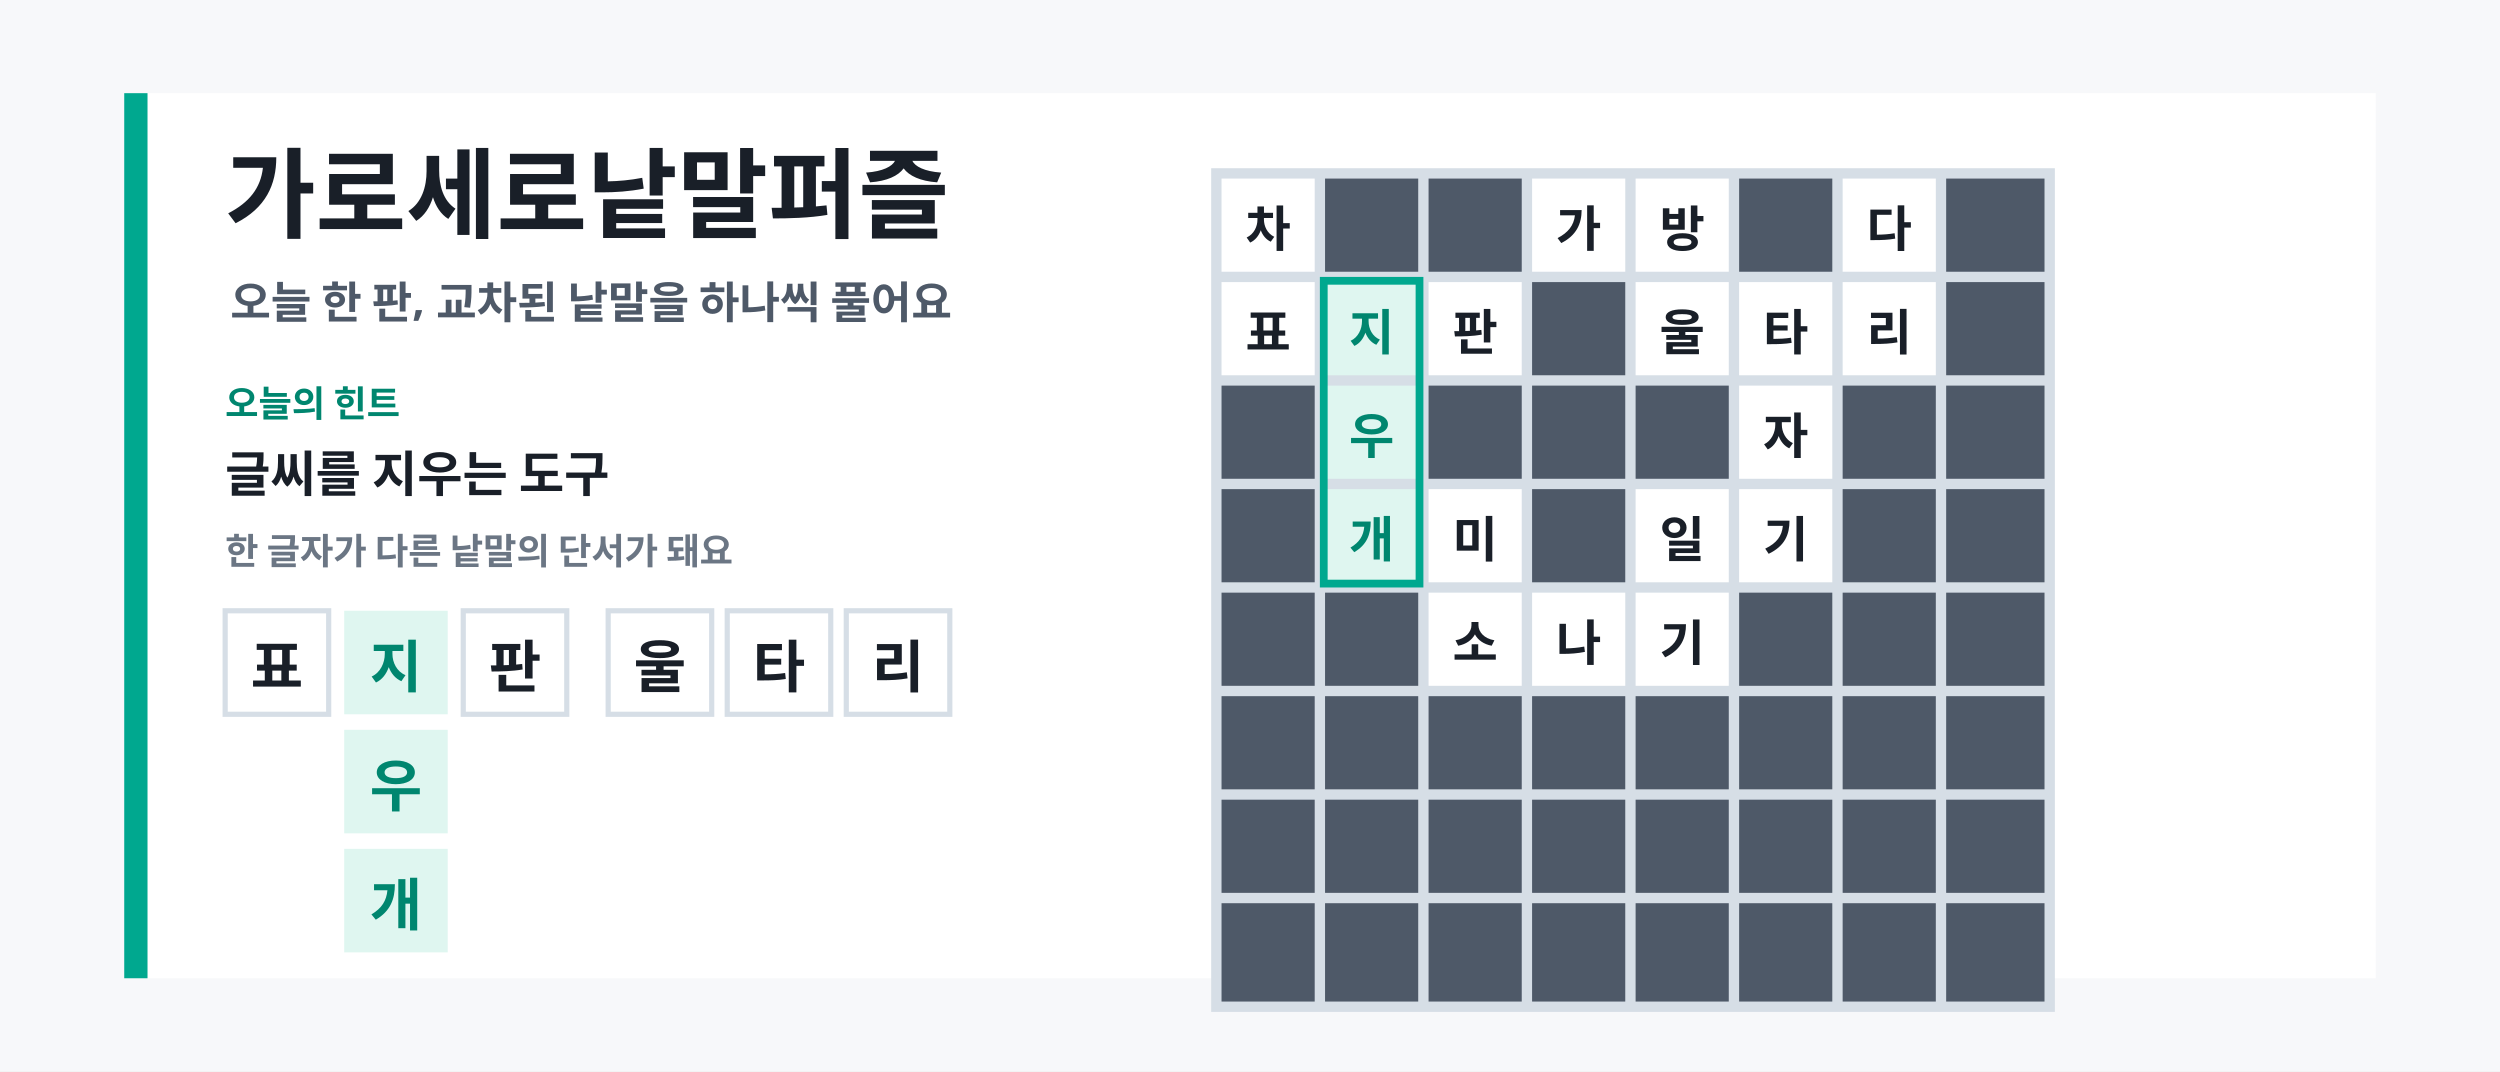
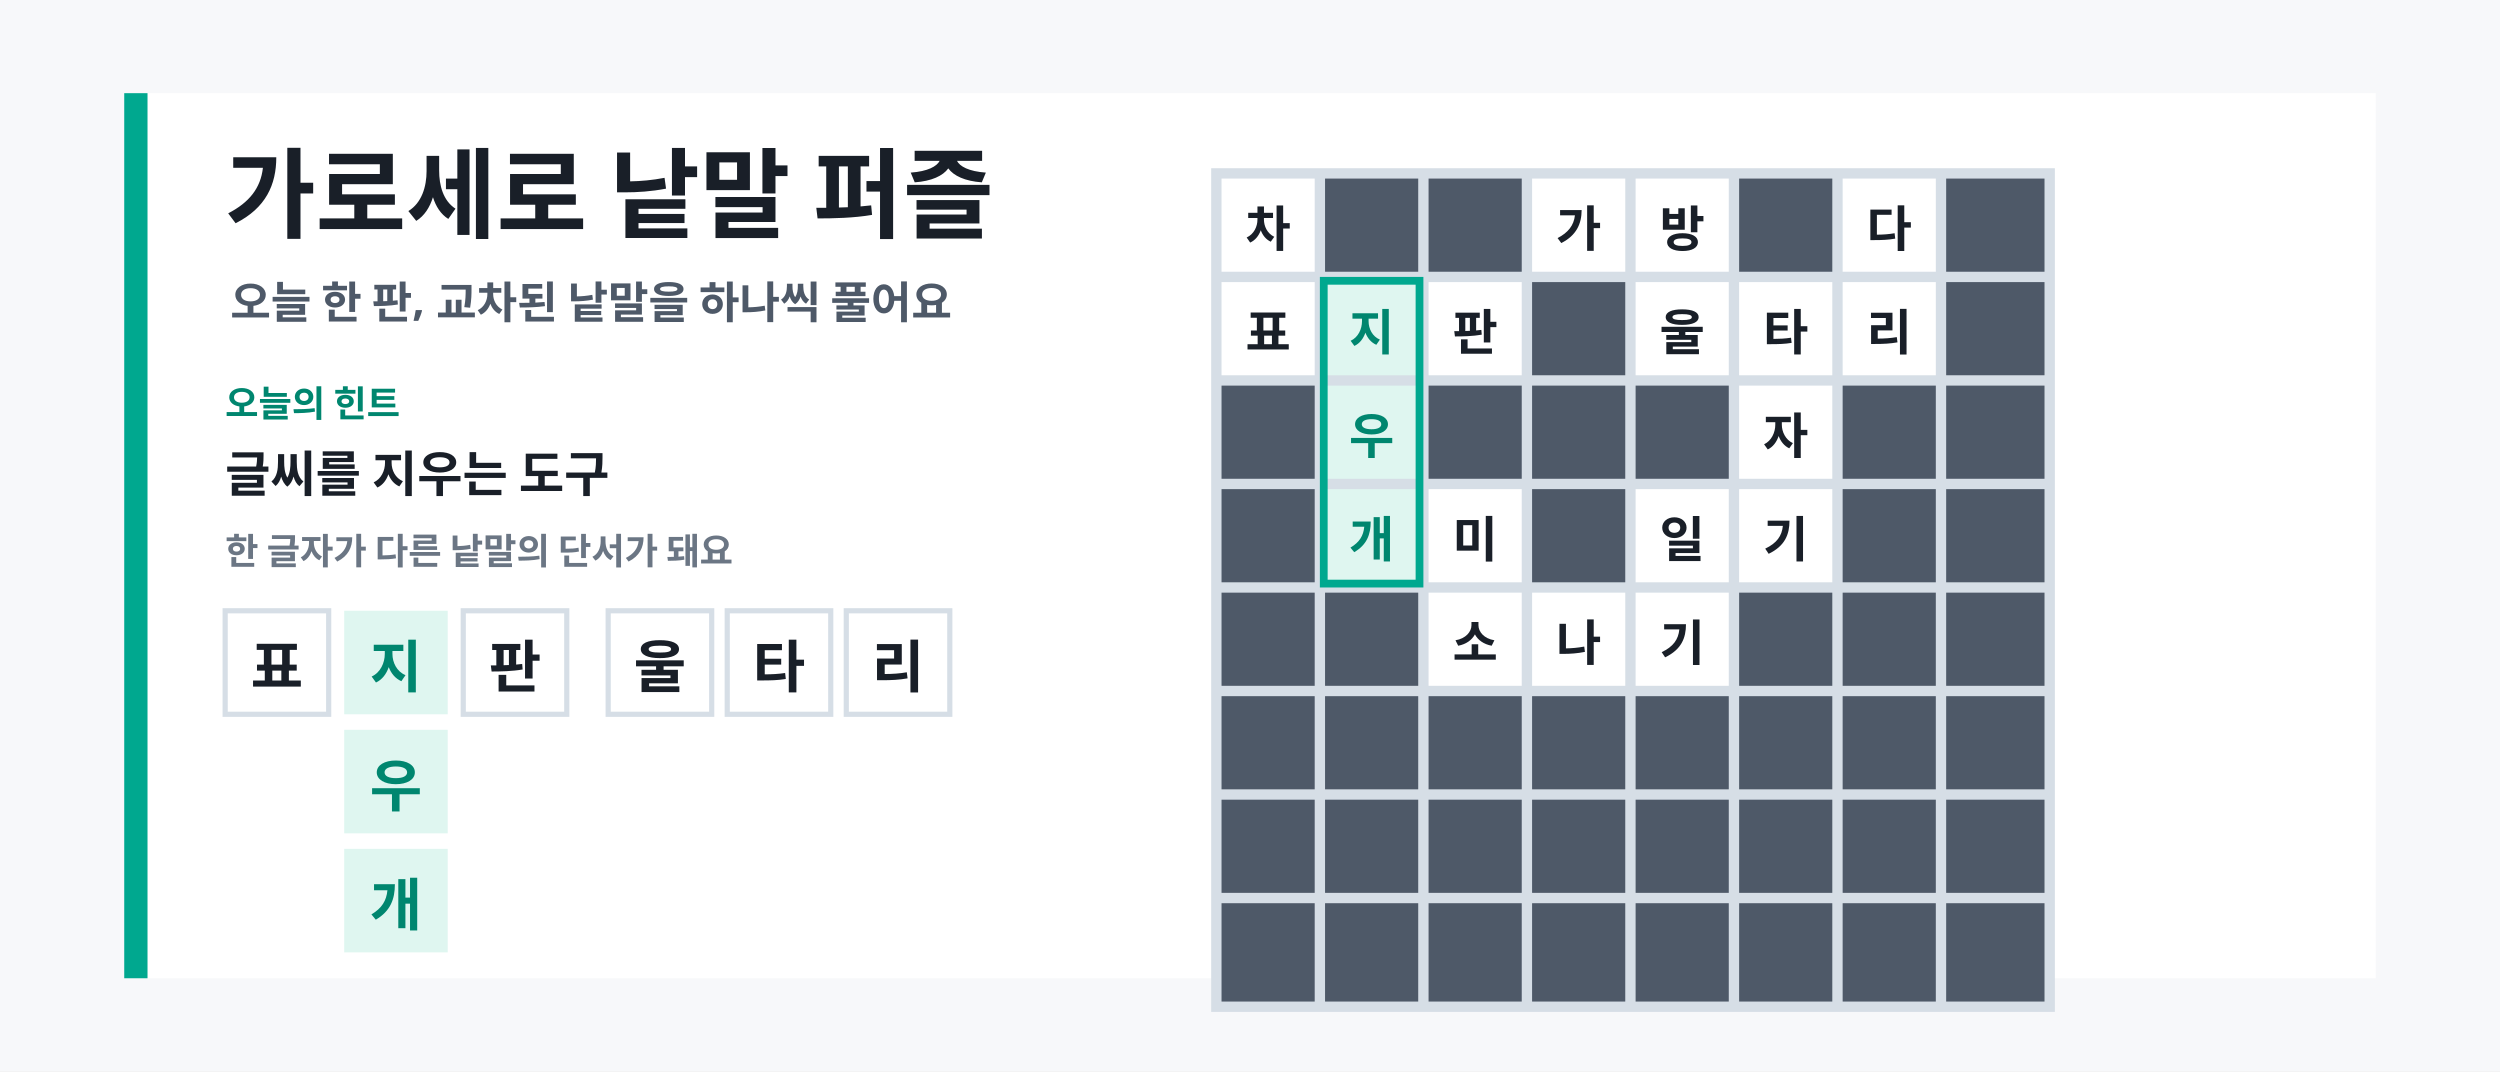
<svg xmlns="http://www.w3.org/2000/svg" width="1932" height="828" viewBox="0 0 1932 828" role="img" aria-labelledby="title desc">
  <rect width="1932" height="828" fill="#F7F8FA" />
  <rect x="96" y="72" width="1740" height="684" fill="#FFFFFF" />
  <rect x="96" y="72" width="18" height="684" fill="#00A88F" />
  <g font-family="Apple SD Gothic Neo, Pretendard, system-ui, sans-serif">
-     <text x="174" y="178" fill="#191F28" font-size="76" font-weight="800">가로세로낱말퍼즐</text>
+     <text x="174" y="178" fill="#191F28" font-size="76" font-weight="800">가로세로 낱말 퍼즐</text>
    <text x="178" y="246" fill="#4E5968" font-size="34" font-weight="700">오늘 한 판, 교차된 낱말을 하나씩 풀어요</text>
    <g transform="translate(174 322)">
      <text x="0" y="0" fill="#00866F" font-size="28" font-weight="800">오늘의 힌트</text>
      <text x="0" y="58" fill="#191F28" font-size="38" font-weight="800">글씨를 지우는 도구</text>
      <text x="0" y="114" fill="#6B7684" font-size="28" font-weight="700">한 글자가 다른 낱말의 단서가 돼요</text>
      <g transform="translate(0 150)" font-size="44" font-weight="800" text-anchor="middle" dominant-baseline="central">
        <rect x="0" y="0" width="80" height="80" fill="#FFFFFF" stroke="#D6DEE6" stroke-width="4" />
        <text x="40" y="40" fill="#191F28">표</text>
        <rect x="92" y="0" width="80" height="80" fill="#DFF6F0" />
        <text x="132" y="40" fill="#00866F">지</text>
        <rect x="184" y="0" width="80" height="80" fill="#FFFFFF" stroke="#D6DEE6" stroke-width="4" />
        <text x="224" y="40" fill="#191F28">판</text>
        <rect x="92" y="92" width="80" height="80" fill="#DFF6F0" />
        <text x="132" y="132" fill="#00866F">우</text>
        <rect x="92" y="184" width="80" height="80" fill="#DFF6F0" />
        <text x="132" y="224" fill="#00866F">개</text>
        <rect x="296" y="0" width="80" height="80" fill="#FFFFFF" stroke="#D6DEE6" stroke-width="4" />
        <text x="336" y="40" fill="#191F28">울</text>
        <rect x="388" y="0" width="80" height="80" fill="#FFFFFF" stroke="#D6DEE6" stroke-width="4" />
        <text x="428" y="40" fill="#191F28">타</text>
        <rect x="480" y="0" width="80" height="80" fill="#FFFFFF" stroke="#D6DEE6" stroke-width="4" />
        <text x="520" y="40" fill="#191F28">리</text>
      </g>
    </g>
    <g transform="translate(936 130)">
      <rect x="0" y="0" width="652" height="652" fill="#D6DEE6" />
      <g font-size="38" font-weight="800" text-anchor="middle" dominant-baseline="central">
        <rect x="8" y="8" width="72" height="72" fill="#FFFFFF" />
        <text x="44" y="44" fill="#191F28">차</text>
        <rect x="88" y="8" width="72" height="72" fill="#4E5968" />
        <rect x="168" y="8" width="72" height="72" fill="#4E5968" />
        <rect x="248" y="8" width="72" height="72" fill="#FFFFFF" />
        <text x="284" y="44" fill="#191F28">가</text>
        <rect x="328" y="8" width="72" height="72" fill="#FFFFFF" />
        <text x="364" y="44" fill="#191F28">방</text>
        <rect x="408" y="8" width="72" height="72" fill="#4E5968" />
        <rect x="488" y="8" width="72" height="72" fill="#FFFFFF" />
        <text x="524" y="44" fill="#191F28">다</text>
        <rect x="568" y="8" width="76" height="72" fill="#4E5968" />
        <rect x="8" y="88" width="72" height="72" fill="#FFFFFF" />
        <text x="44" y="124" fill="#191F28">표</text>
        <rect x="88" y="88" width="72" height="72" fill="#DFF6F0" />
        <text x="124" y="124" fill="#00866F">지</text>
        <rect x="168" y="88" width="72" height="72" fill="#FFFFFF" />
        <text x="204" y="124" fill="#191F28">판</text>
        <rect x="248" y="88" width="72" height="72" fill="#4E5968" />
        <rect x="328" y="88" width="72" height="72" fill="#FFFFFF" />
        <text x="364" y="124" fill="#191F28">울</text>
        <rect x="408" y="88" width="72" height="72" fill="#FFFFFF" />
        <text x="444" y="124" fill="#191F28">타</text>
        <rect x="488" y="88" width="72" height="72" fill="#FFFFFF" />
        <text x="524" y="124" fill="#191F28">리</text>
        <rect x="568" y="88" width="76" height="72" fill="#4E5968" />
        <rect x="8" y="168" width="72" height="72" fill="#4E5968" />
        <rect x="88" y="168" width="72" height="72" fill="#DFF6F0" />
        <text x="124" y="204" fill="#00866F">우</text>
        <rect x="168" y="168" width="72" height="72" fill="#4E5968" />
        <rect x="248" y="168" width="72" height="72" fill="#4E5968" />
        <rect x="328" y="168" width="72" height="72" fill="#4E5968" />
        <rect x="408" y="168" width="72" height="72" fill="#FFFFFF" />
        <text x="444" y="204" fill="#191F28">자</text>
        <rect x="488" y="168" width="72" height="72" fill="#4E5968" />
        <rect x="568" y="168" width="76" height="72" fill="#4E5968" />
        <rect x="8" y="248" width="72" height="72" fill="#4E5968" />
        <rect x="88" y="248" width="72" height="72" fill="#DFF6F0" />
        <text x="124" y="284" fill="#00866F">개</text>
        <rect x="168" y="248" width="72" height="72" fill="#FFFFFF" />
        <text x="204" y="284" fill="#191F28">미</text>
        <rect x="248" y="248" width="72" height="72" fill="#4E5968" />
        <rect x="328" y="248" width="72" height="72" fill="#FFFFFF" />
        <text x="364" y="284" fill="#191F28">일</text>
        <rect x="408" y="248" width="72" height="72" fill="#FFFFFF" />
        <text x="444" y="284" fill="#191F28">기</text>
        <rect x="488" y="248" width="72" height="72" fill="#4E5968" />
        <rect x="568" y="248" width="76" height="72" fill="#4E5968" />
        <rect x="8" y="328" width="72" height="72" fill="#4E5968" />
        <rect x="88" y="328" width="72" height="72" fill="#4E5968" />
        <rect x="168" y="328" width="72" height="72" fill="#FFFFFF" />
        <text x="204" y="364" fill="#191F28">소</text>
        <rect x="248" y="328" width="72" height="72" fill="#FFFFFF" />
        <text x="284" y="364" fill="#191F28">나</text>
        <rect x="328" y="328" width="72" height="72" fill="#FFFFFF" />
        <text x="364" y="364" fill="#191F28">기</text>
        <rect x="408" y="328" width="72" height="72" fill="#4E5968" />
        <rect x="488" y="328" width="72" height="72" fill="#4E5968" />
        <rect x="568" y="328" width="76" height="72" fill="#4E5968" />
        <rect x="8" y="408" width="72" height="72" fill="#4E5968" />
        <rect x="88" y="408" width="72" height="72" fill="#4E5968" />
        <rect x="168" y="408" width="72" height="72" fill="#4E5968" />
        <rect x="248" y="408" width="72" height="72" fill="#4E5968" />
        <rect x="328" y="408" width="72" height="72" fill="#4E5968" />
        <rect x="408" y="408" width="72" height="72" fill="#4E5968" />
        <rect x="488" y="408" width="72" height="72" fill="#4E5968" />
        <rect x="568" y="408" width="76" height="72" fill="#4E5968" />
        <rect x="8" y="488" width="72" height="72" fill="#4E5968" />
        <rect x="88" y="488" width="72" height="72" fill="#4E5968" />
        <rect x="168" y="488" width="72" height="72" fill="#4E5968" />
        <rect x="248" y="488" width="72" height="72" fill="#4E5968" />
        <rect x="328" y="488" width="72" height="72" fill="#4E5968" />
        <rect x="408" y="488" width="72" height="72" fill="#4E5968" />
        <rect x="488" y="488" width="72" height="72" fill="#4E5968" />
        <rect x="568" y="488" width="76" height="72" fill="#4E5968" />
        <rect x="8" y="568" width="72" height="76" fill="#4E5968" />
        <rect x="88" y="568" width="72" height="76" fill="#4E5968" />
        <rect x="168" y="568" width="72" height="76" fill="#4E5968" />
        <rect x="248" y="568" width="72" height="76" fill="#4E5968" />
        <rect x="328" y="568" width="72" height="76" fill="#4E5968" />
        <rect x="408" y="568" width="72" height="76" fill="#4E5968" />
        <rect x="488" y="568" width="72" height="76" fill="#4E5968" />
        <rect x="568" y="568" width="76" height="76" fill="#4E5968" />
      </g>
      <rect x="87" y="87" width="74" height="234" fill="none" stroke="#00A88F" stroke-width="6" />
    </g>
  </g>
</svg>
